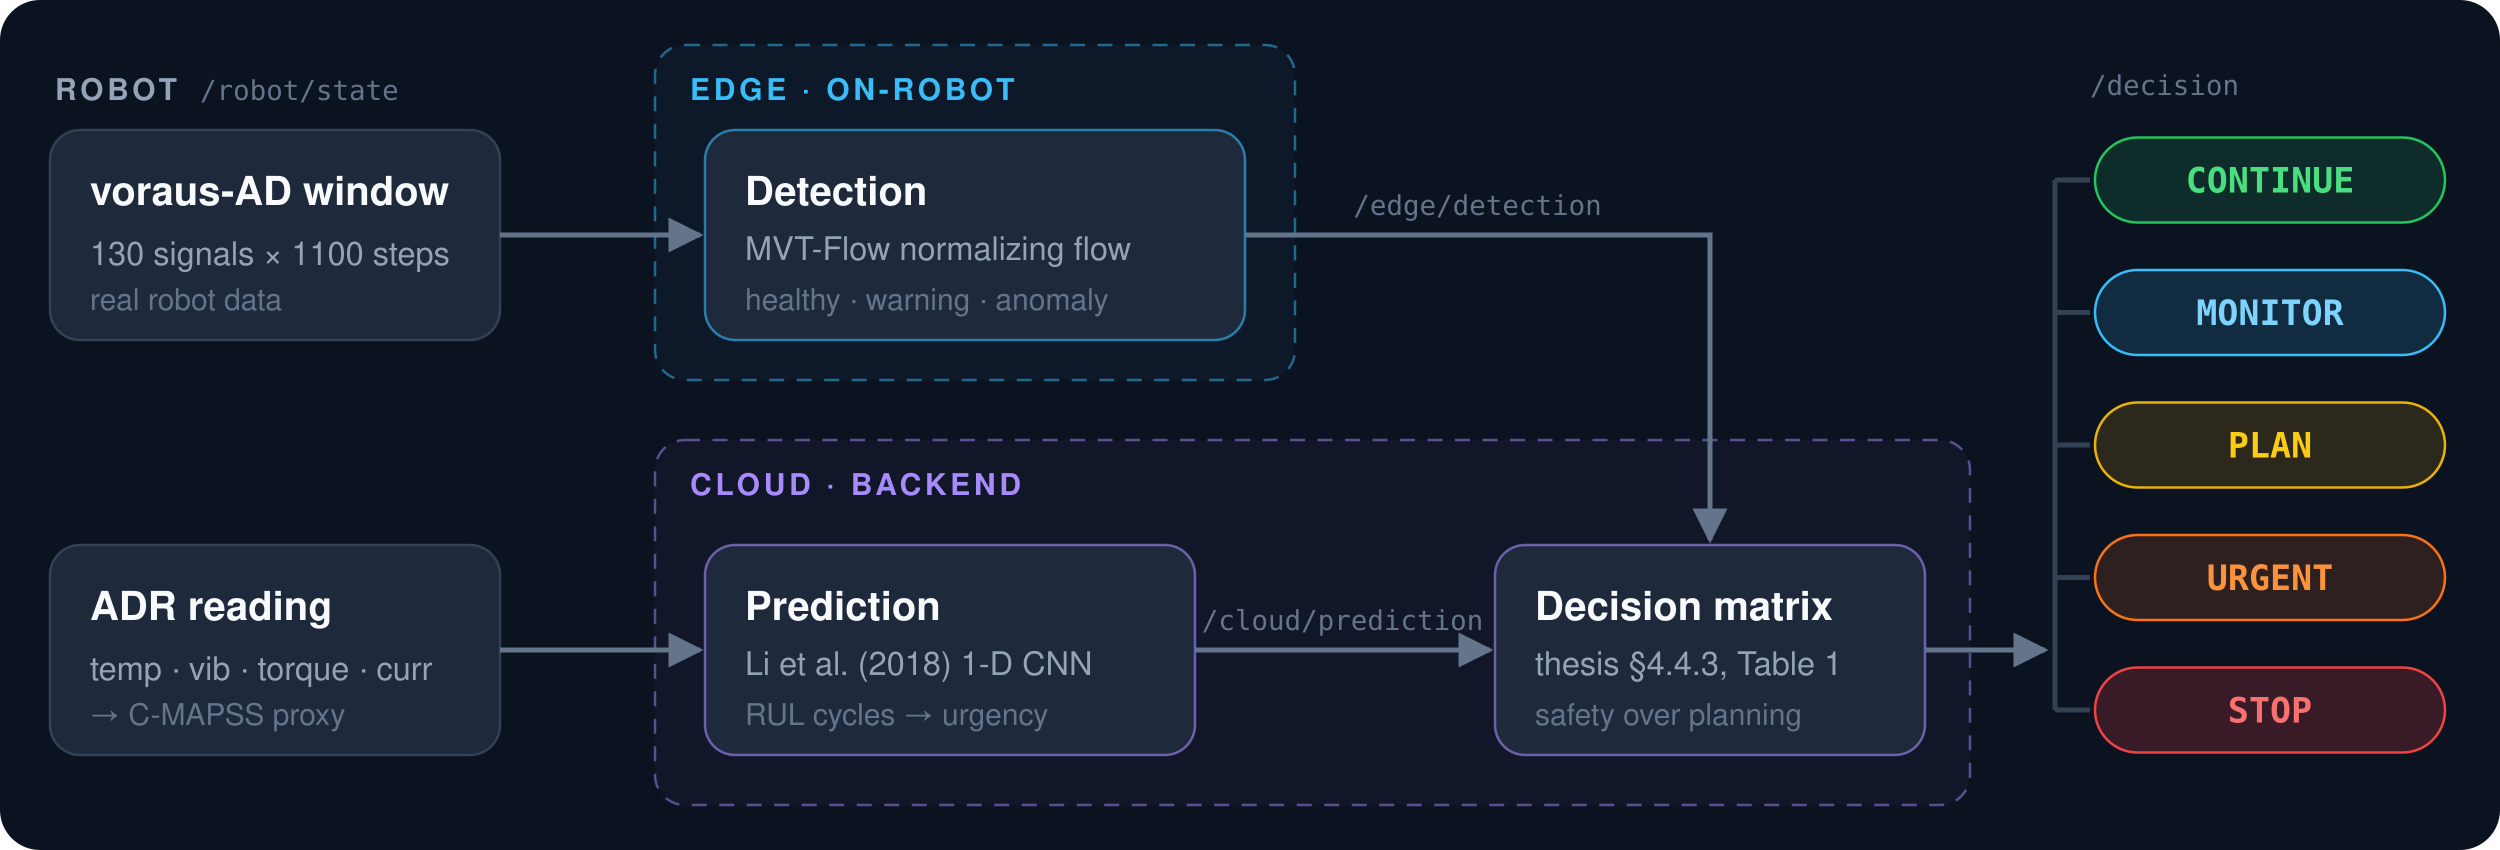
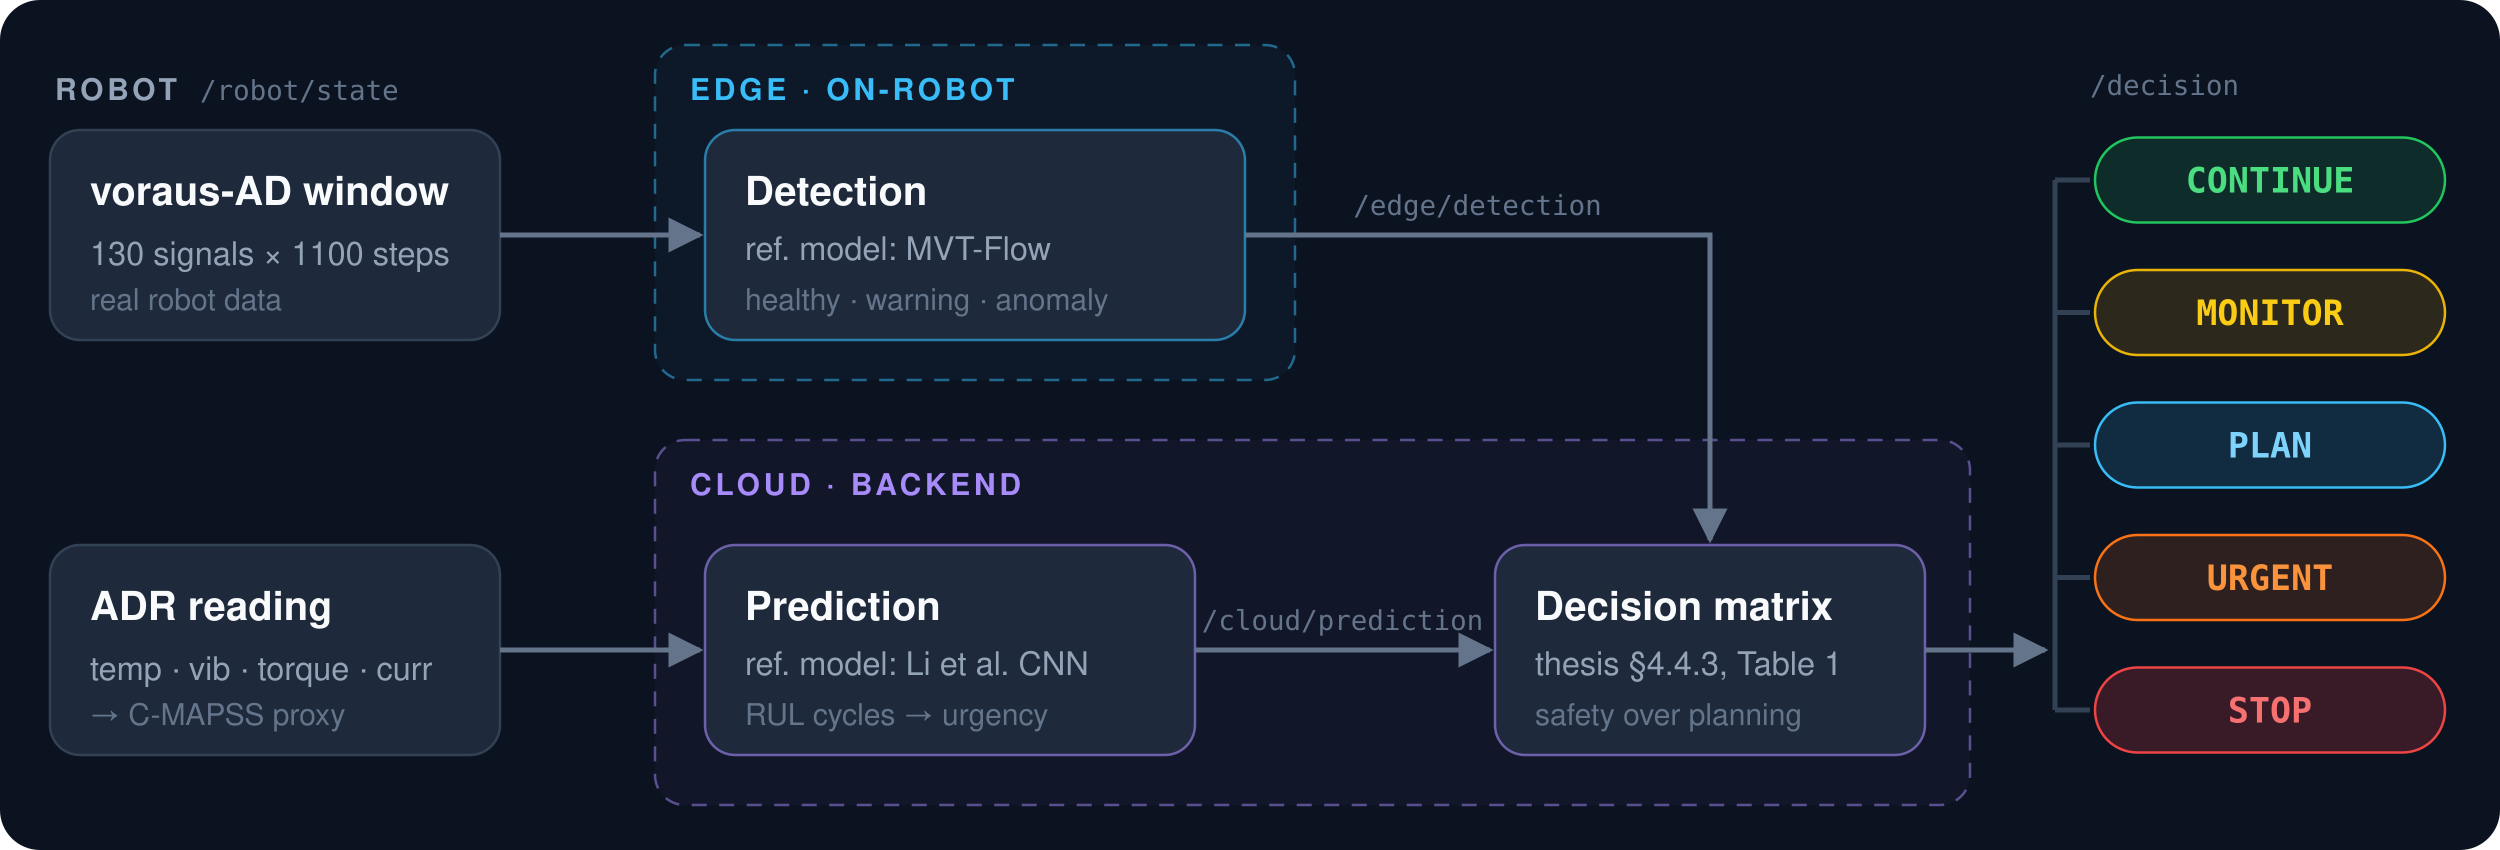
<svg xmlns="http://www.w3.org/2000/svg" viewBox="0 0 1000 340" width="1000" height="340" role="img" aria-labelledby="t d">
  <defs>
    <marker id="arrow" viewBox="0 0 10 10" refX="9" refY="5" markerWidth="7" markerHeight="7" orient="auto-start-reverse">
      <path d="M0 0L10 5L0 10z" fill="#64748b" />
    </marker>
  </defs>
  <rect width="1000" height="340" rx="16" fill="#0b1220" />
  <g font-family="-apple-system, BlinkMacSystemFont, 'Segoe UI', Helvetica, Arial, sans-serif">
    <rect x="262" y="18" width="256" height="134" rx="12" fill="#38bdf8" fill-opacity="0.04" stroke="#38bdf8" stroke-opacity="0.5" stroke-dasharray="6 5" />
    <text x="276" y="40" fill="#38bdf8" font-size="12" font-weight="700" letter-spacing="1.5">EDGE · ON-ROBOT</text>
    <rect x="262" y="176" width="526" height="146" rx="12" fill="#a78bfa" fill-opacity="0.04" stroke="#a78bfa" stroke-opacity="0.5" stroke-dasharray="6 5" />
    <text x="276" y="198" fill="#a78bfa" font-size="12" font-weight="700" letter-spacing="1.5">CLOUD · BACKEND</text>
    <text x="22" y="40" fill="#94a3b8" font-size="12" font-weight="700" letter-spacing="1.5">ROBOT</text>
    <text x="80" y="40" fill="#64748b" font-family="ui-monospace, SFMono-Regular, Menlo, Consolas, monospace" font-size="11">/robot/state</text>
    <g transform="translate(20 52)">
      <rect width="180" height="84" rx="12" fill="#1e293b" stroke="#334155" />
      <text x="16" y="30" fill="#f8fafc" font-size="16" font-weight="700">voraus-AD window</text>
      <text x="16" y="54" fill="#94a3b8" font-size="13">130 signals × 1100 steps</text>
      <text x="16" y="72" fill="#64748b" font-size="12">real robot data</text>
    </g>
    <g transform="translate(20 218)">
      <rect width="180" height="84" rx="12" fill="#1e293b" stroke="#334155" />
      <text x="16" y="30" fill="#f8fafc" font-size="16" font-weight="700">ADR reading</text>
      <text x="16" y="54" fill="#94a3b8" font-size="13">temp · vib · torque · curr</text>
      <text x="16" y="72" fill="#64748b" font-size="12">→ C-MAPSS proxy</text>
    </g>
    <g transform="translate(282 52)">
      <rect width="216" height="84" rx="12" fill="#1e293b" stroke="#38bdf8" stroke-opacity="0.6" />
      <text x="16" y="30" fill="#f8fafc" font-size="16" font-weight="700">Detection</text>
-       <text x="16" y="52" fill="#94a3b8" font-size="13">MVT-Flow normalizing flow</text>
+       <text x="16" y="52" fill="#94a3b8" font-size="13">ref. model: MVT-Flow</text>
      <text x="16" y="72" fill="#64748b" font-size="12">healthy · warning · anomaly</text>
    </g>
    <g transform="translate(282 218)">
      <rect width="196" height="84" rx="12" fill="#1e293b" stroke="#a78bfa" stroke-opacity="0.6" />
      <text x="16" y="30" fill="#f8fafc" font-size="16" font-weight="700">Prediction</text>
-       <text x="16" y="52" fill="#94a3b8" font-size="13">Li et al. (2018) 1-D CNN</text>
+       <text x="16" y="52" fill="#94a3b8" font-size="13">ref. model: Li et al. CNN</text>
      <text x="16" y="72" fill="#64748b" font-size="12">RUL cycles → urgency</text>
    </g>
    <g transform="translate(598 218)">
      <rect width="172" height="84" rx="12" fill="#1e293b" stroke="#a78bfa" stroke-opacity="0.6" />
      <text x="16" y="30" fill="#f8fafc" font-size="16" font-weight="700">Decision matrix</text>
      <text x="16" y="52" fill="#94a3b8" font-size="13">thesis §4.4.3, Table 1</text>
      <text x="16" y="72" fill="#64748b" font-size="12">safety over planning</text>
    </g>
  </g>
  <g fill="none" stroke="#64748b" stroke-width="2" marker-end="url(#arrow)">
    <path d="M200 94H280" />
    <path d="M200 260H280" />
    <path d="M498 94H684V216" />
    <path d="M478 260H596" />
    <path d="M770 260H818" />
  </g>
  <g font-family="ui-monospace, SFMono-Regular, Menlo, Consolas, monospace" font-size="11" fill="#64748b">
    <text x="591" y="86" text-anchor="middle">/edge/detection</text>
    <text x="537" y="252" text-anchor="middle">/cloud/prediction</text>
  </g>
  <path d="M822 72V284" stroke="#334155" stroke-width="2" />
  <g stroke="#334155" stroke-width="2">
    <path d="M822 72H836" />
    <path d="M822 125H836" />
    <path d="M822 178H836" />
    <path d="M822 231H836" />
    <path d="M822 284H836" />
  </g>
  <text x="836" y="38" fill="#64748b" font-family="ui-monospace, SFMono-Regular, Menlo, Consolas, monospace" font-size="11">/decision</text>
  <g font-family="ui-monospace, SFMono-Regular, Menlo, Consolas, monospace" font-size="14" font-weight="700" text-anchor="middle">
    <g transform="translate(838 55)">
      <rect width="140" height="34" rx="17" fill="#22c55e" fill-opacity="0.15" stroke="#22c55e" />
      <text x="70" y="22" fill="#4ade80">CONTINUE</text>
    </g>
    <g transform="translate(838 108)">
-       <rect width="140" height="34" rx="17" fill="#38bdf8" fill-opacity="0.15" stroke="#38bdf8" />
-       <text x="70" y="22" fill="#7dd3fc">MONITOR</text>
+       <rect width="140" height="34" rx="17" fill="#eab308" fill-opacity="0.15" stroke="#eab308" />
+       <text x="70" y="22" fill="#facc15">MONITOR</text>
    </g>
    <g transform="translate(838 161)">
-       <rect width="140" height="34" rx="17" fill="#eab308" fill-opacity="0.15" stroke="#eab308" />
-       <text x="70" y="22" fill="#facc15">PLAN</text>
+       <rect width="140" height="34" rx="17" fill="#38bdf8" fill-opacity="0.15" stroke="#38bdf8" />
+       <text x="70" y="22" fill="#7dd3fc">PLAN</text>
    </g>
    <g transform="translate(838 214)">
      <rect width="140" height="34" rx="17" fill="#f97316" fill-opacity="0.15" stroke="#f97316" />
      <text x="70" y="22" fill="#fb923c">URGENT</text>
    </g>
    <g transform="translate(838 267)">
      <rect width="140" height="34" rx="17" fill="#ef4444" fill-opacity="0.2" stroke="#ef4444" />
      <text x="70" y="22" fill="#f87171">STOP</text>
    </g>
  </g>
</svg>
